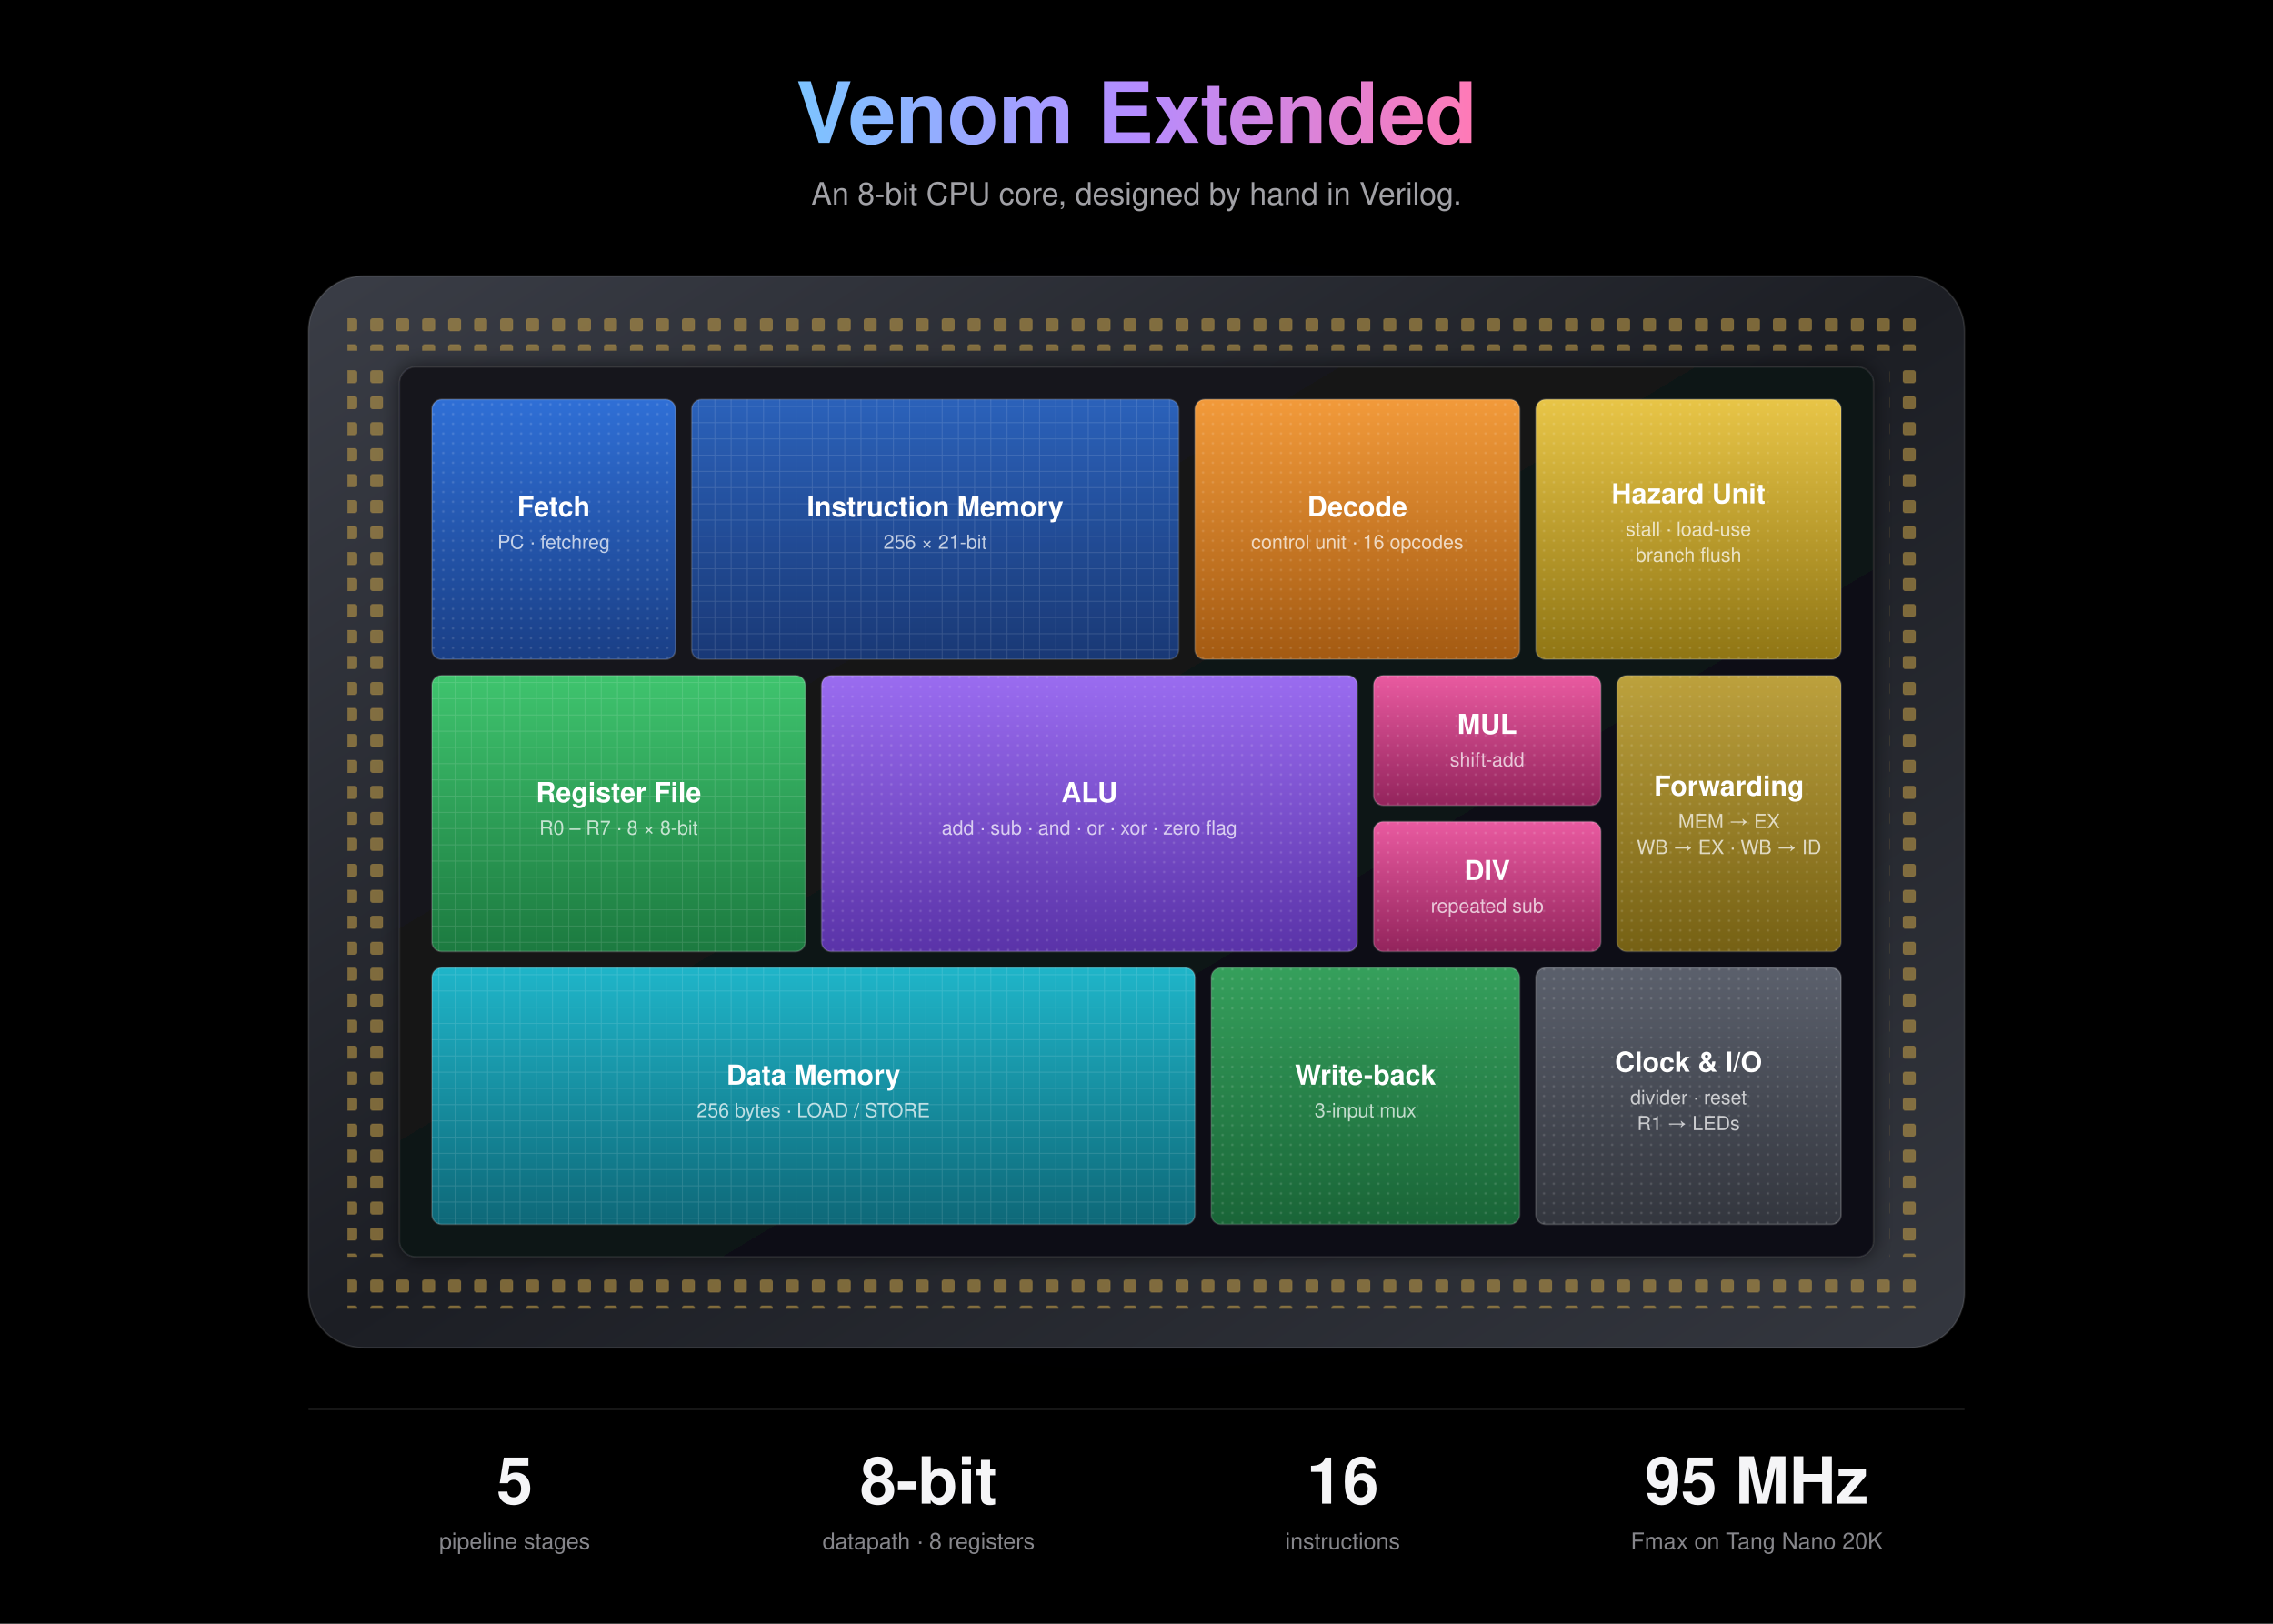
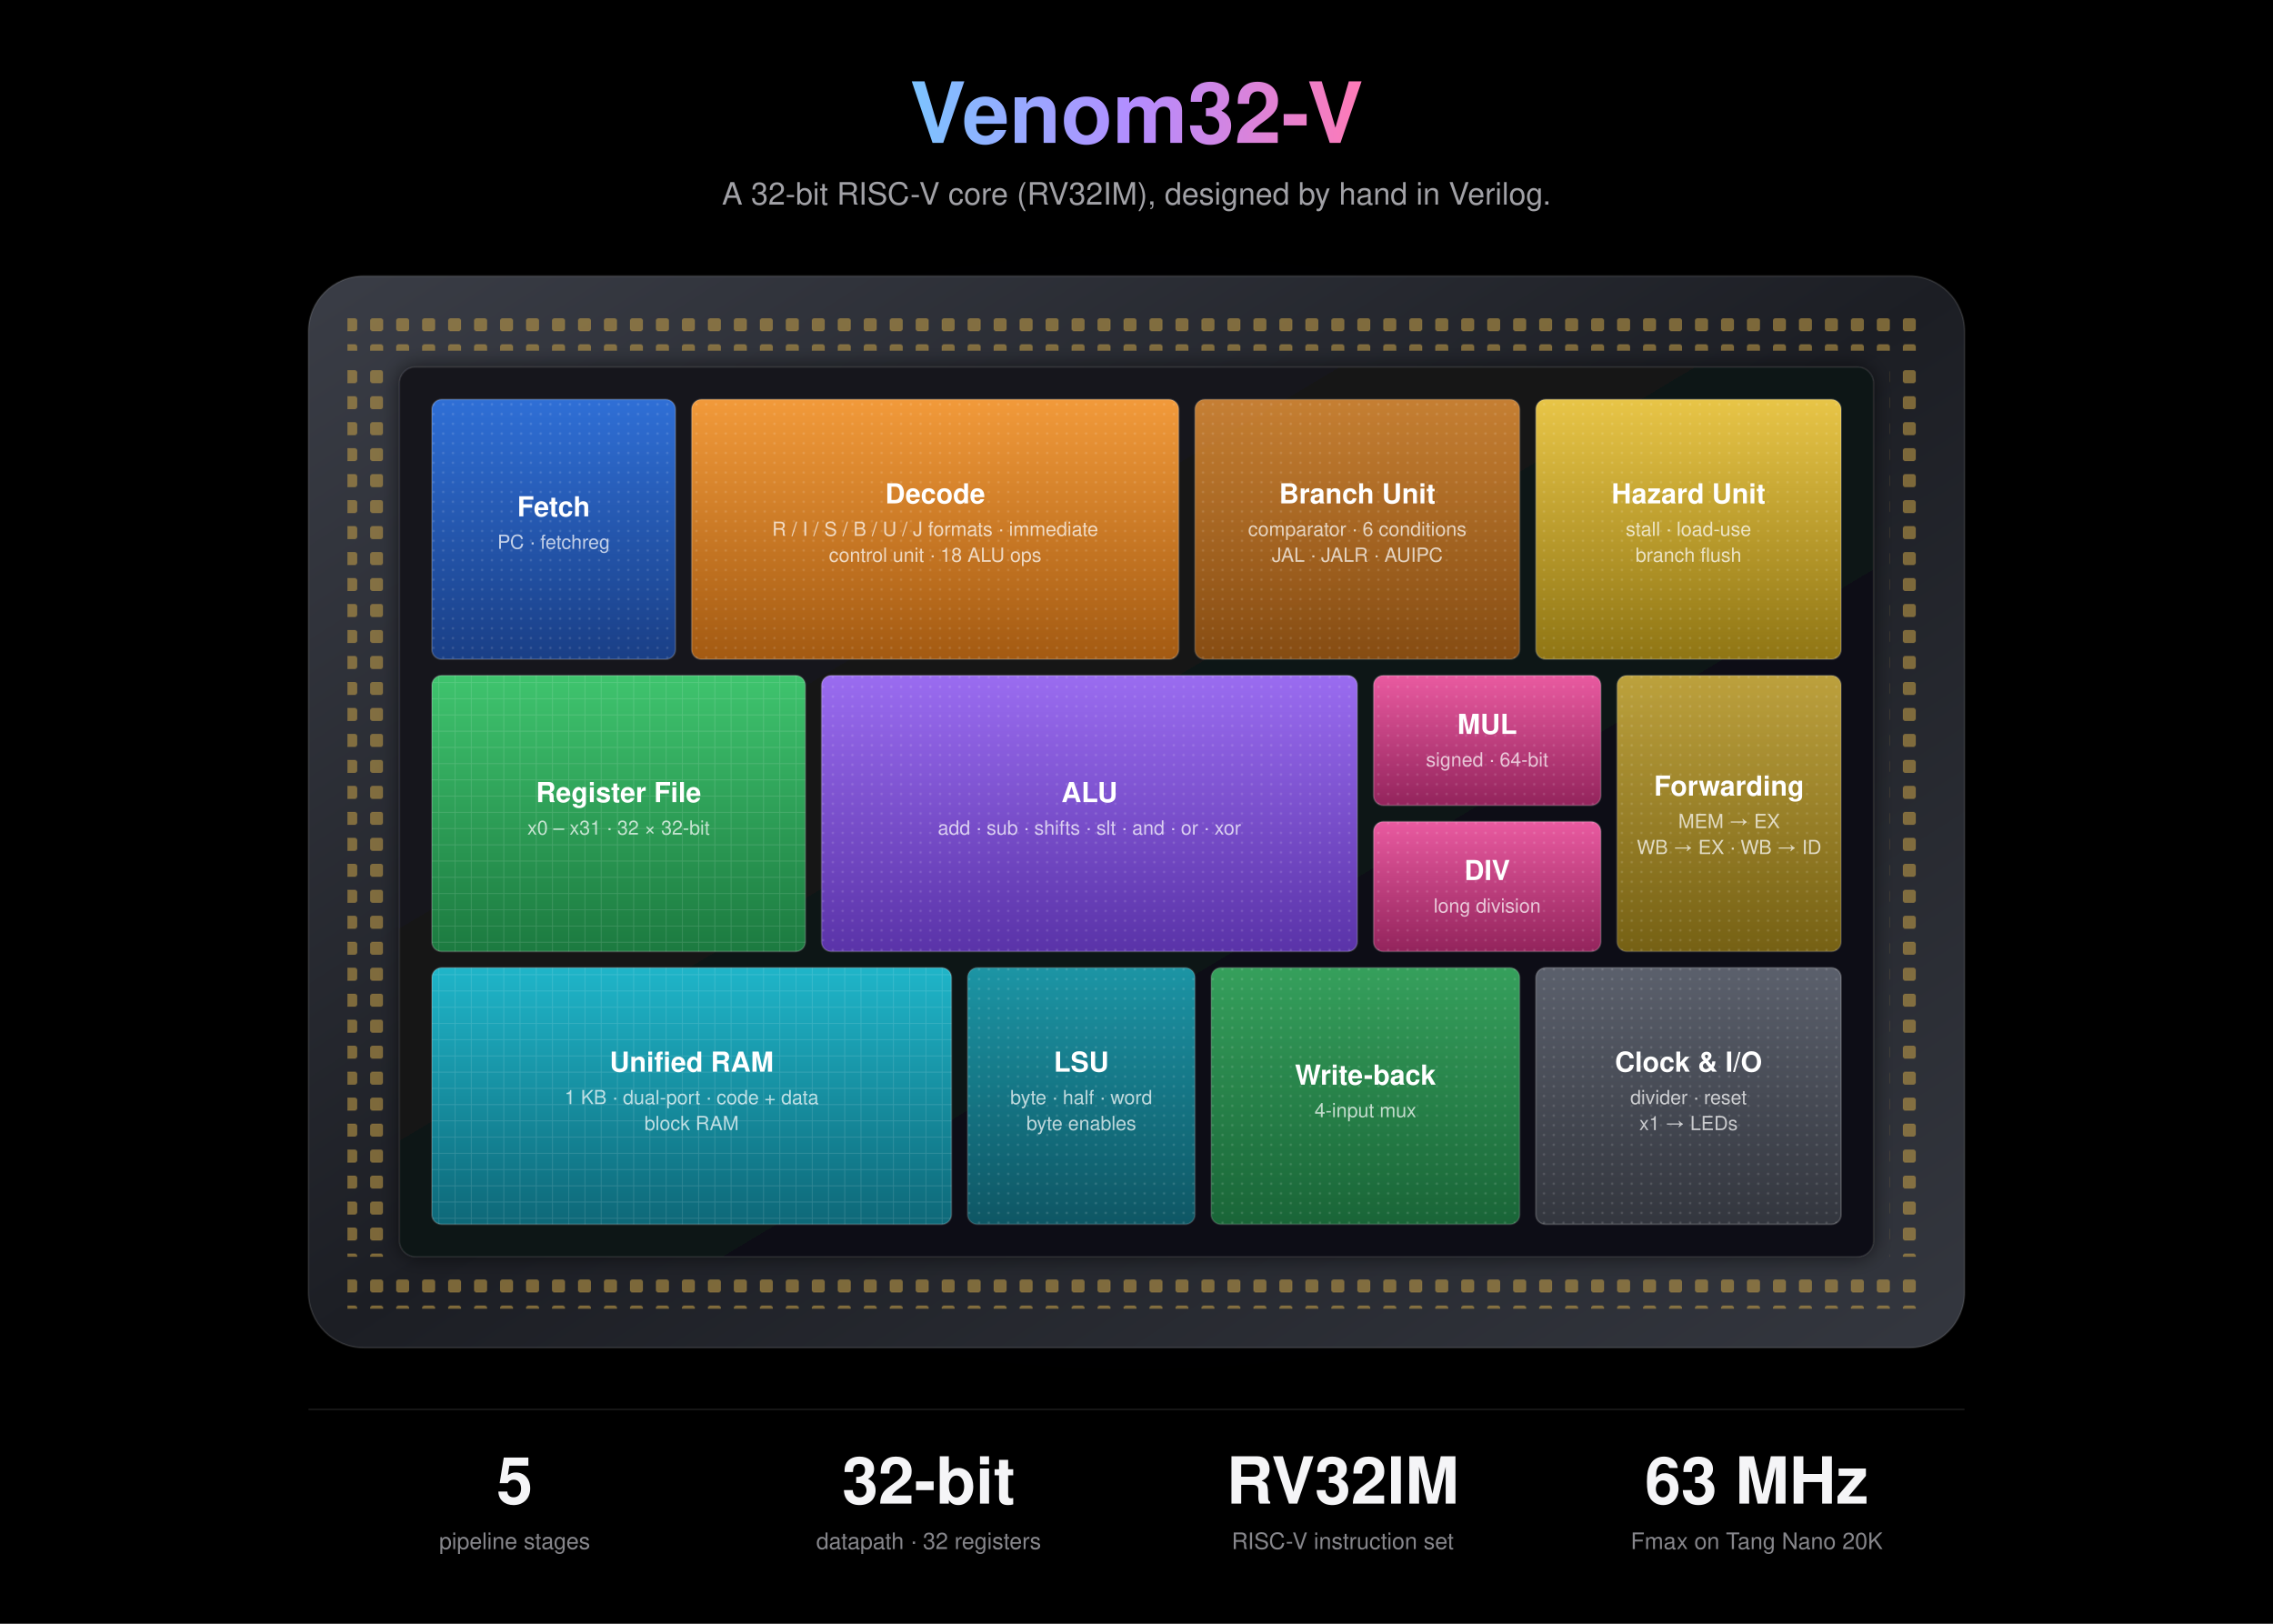
<svg xmlns="http://www.w3.org/2000/svg" viewBox="0 0 1400 1000" width="1400" height="1000" font-family="SF Pro Display, Segoe UI, Helvetica Neue, Helvetica, Arial, sans-serif">
  <defs>
    <linearGradient id="title" x1="0" y1="0" x2="1" y2="0">
      <stop offset="0" stop-color="#7cc4ff" />
      <stop offset="0.5" stop-color="#b48cff" />
      <stop offset="1" stop-color="#ff7ab6" />
    </linearGradient>
    <linearGradient id="pkg" x1="0" y1="0" x2="1" y2="1">
      <stop offset="0" stop-color="#3a3d46" />
      <stop offset="0.5" stop-color="#1c1e24" />
      <stop offset="1" stop-color="#34373f" />
    </linearGradient>
    <linearGradient id="die" x1="0" y1="0" x2="1" y2="1">
      <stop offset="0" stop-color="#15171d" />
      <stop offset="1" stop-color="#0d0e12" />
    </linearGradient>
    <linearGradient id="gBlue" x1="0" y1="0" x2="0" y2="1">
      <stop offset="0" stop-color="#2f6fd6" />
      <stop offset="1" stop-color="#1a3f86" />
    </linearGradient>
    <linearGradient id="gCyan" x1="0" y1="0" x2="0" y2="1">
      <stop offset="0" stop-color="#1fb5c9" />
      <stop offset="1" stop-color="#0e6878" />
    </linearGradient>
    <linearGradient id="gOrange" x1="0" y1="0" x2="0" y2="1">
      <stop offset="0" stop-color="#f29a3a" />
      <stop offset="1" stop-color="#a35a12" />
    </linearGradient>
    <linearGradient id="gGreen" x1="0" y1="0" x2="0" y2="1">
      <stop offset="0" stop-color="#3fc46e" />
      <stop offset="1" stop-color="#1c7a40" />
    </linearGradient>
    <linearGradient id="gPurple" x1="0" y1="0" x2="0" y2="1">
      <stop offset="0" stop-color="#9a6cf0" />
      <stop offset="1" stop-color="#5a33a8" />
    </linearGradient>
    <linearGradient id="gPink" x1="0" y1="0" x2="0" y2="1">
      <stop offset="0" stop-color="#e95aa0" />
      <stop offset="1" stop-color="#93245c" />
    </linearGradient>
    <linearGradient id="gYellow" x1="0" y1="0" x2="0" y2="1">
      <stop offset="0" stop-color="#e8c547" />
      <stop offset="1" stop-color="#8f7514" />
    </linearGradient>
    <linearGradient id="gGray" x1="0" y1="0" x2="0" y2="1">
      <stop offset="0" stop-color="#5b606c" />
      <stop offset="1" stop-color="#33363e" />
    </linearGradient>
    <pattern id="sram" width="10" height="10" patternUnits="userSpaceOnUse">
      <rect width="10" height="10" fill="none" />
      <path d="M0,0 L10,0 M0,0 L0,10" stroke="#ffffff" stroke-opacity="0.13" stroke-width="1" />
    </pattern>
    <pattern id="logic" width="6" height="6" patternUnits="userSpaceOnUse">
      <circle cx="3" cy="3" r="0.8" fill="#ffffff" fill-opacity="0.12" />
    </pattern>
    <pattern id="pins" width="16" height="16" patternUnits="userSpaceOnUse">
      <rect x="4" y="4" width="8" height="8" rx="1.5" fill="#c9a24a" fill-opacity="0.55" />
    </pattern>
    <filter id="glow" x="-30%" y="-30%" width="160%" height="160%">
      <feGaussianBlur stdDeviation="40" />
    </filter>
    <filter id="soft" x="-10%" y="-10%" width="120%" height="120%">
      <feDropShadow dx="0" dy="0" stdDeviation="6" flood-color="#000" flood-opacity="0.6" />
    </filter>
    <style>
      .blk{stroke:#ffffff;stroke-opacity:0.18;stroke-width:1}
      .bn{fill:#ffffff;font-size:17px;font-weight:600;text-anchor:middle}
      .bs{fill:#ffffff;fill-opacity:0.72;font-size:12px;text-anchor:middle}
      .stat{fill:#f5f5f7;font-size:40px;font-weight:700;text-anchor:middle}
      .statl{fill:#86868b;font-size:14px;text-anchor:middle}
    </style>
  </defs>
  <rect width="1400" height="1000" fill="#000000" />
-   <text x="700" y="88" text-anchor="middle" style="font-size:52px;font-weight:700;fill:url(#title)">Venom Extended</text>
-   <text x="700" y="126" text-anchor="middle" style="font-size:19px;fill:#a1a1a6">An 8-bit CPU core, designed by hand in Verilog.</text>
+   <text x="700" y="88" text-anchor="middle" style="font-size:52px;font-weight:700;fill:url(#title)">Venom32-V</text>
+   <text x="700" y="126" text-anchor="middle" style="font-size:19px;fill:#a1a1a6">A 32-bit RISC-V core (RV32IM), designed by hand in Verilog.</text>
  <ellipse cx="700" cy="500" rx="420" ry="260" fill="#6a4cff" fill-opacity="0.22" filter="url(#glow)" />
  <rect x="190" y="170" width="1020" height="660" rx="34" fill="url(#pkg)" />
  <rect x="190" y="170" width="1020" height="660" rx="34" fill="none" stroke="#ffffff" stroke-opacity="0.12" />
  <rect x="214" y="194" width="972" height="22" fill="url(#pins)" />
  <rect x="214" y="784" width="972" height="22" fill="url(#pins)" />
  <rect x="214" y="226" width="22" height="548" fill="url(#pins)" />
  <rect x="1164" y="226" width="22" height="548" fill="url(#pins)" />
  <rect x="246" y="226" width="908" height="548" rx="10" fill="url(#die)" filter="url(#soft)" />
  <rect x="246" y="226" width="908" height="548" rx="10" fill="none" stroke="#ffffff" stroke-opacity="0.10" />
  <rect x="266" y="246" width="150" height="160" rx="6" fill="url(#gBlue)" class="blk" />
  <rect x="266" y="246" width="150" height="160" rx="6" fill="url(#logic)" />
  <text x="341" y="318" class="bn">Fetch</text>
  <text x="341" y="338" class="bs">PC · fetchreg</text>
-   <rect x="426" y="246" width="300" height="160" rx="6" fill="url(#gBlue)" class="blk" opacity="0.85" />
-   <rect x="426" y="246" width="300" height="160" rx="6" fill="url(#sram)" />
-   <text x="576" y="318" class="bn">Instruction Memory</text>
-   <text x="576" y="338" class="bs">256 × 21-bit</text>
-   <rect x="736" y="246" width="200" height="160" rx="6" fill="url(#gOrange)" class="blk" />
+   <rect x="426" y="246" width="300" height="160" rx="6" fill="url(#gOrange)" class="blk" />
+   <rect x="426" y="246" width="300" height="160" rx="6" fill="url(#logic)" />
+   <text x="576" y="310" class="bn">Decode</text>
+   <text x="576" y="330" class="bs">R / I / S / B / U / J formats · immediate</text>
+   <text x="576" y="346" class="bs">control unit · 18 ALU ops</text>
+   <rect x="736" y="246" width="200" height="160" rx="6" fill="url(#gOrange)" class="blk" opacity="0.8" />
  <rect x="736" y="246" width="200" height="160" rx="6" fill="url(#logic)" />
-   <text x="836" y="318" class="bn">Decode</text>
-   <text x="836" y="338" class="bs">control unit · 16 opcodes</text>
+   <text x="836" y="310" class="bn">Branch Unit</text>
+   <text x="836" y="330" class="bs">comparator · 6 conditions</text>
+   <text x="836" y="346" class="bs">JAL · JALR · AUIPC</text>
  <rect x="946" y="246" width="188" height="160" rx="6" fill="url(#gYellow)" class="blk" />
  <rect x="946" y="246" width="188" height="160" rx="6" fill="url(#logic)" />
  <text x="1040" y="310" class="bn">Hazard Unit</text>
  <text x="1040" y="330" class="bs">stall · load-use</text>
  <text x="1040" y="346" class="bs">branch flush</text>
  <rect x="266" y="416" width="230" height="170" rx="6" fill="url(#gGreen)" class="blk" />
  <rect x="266" y="416" width="230" height="170" rx="6" fill="url(#sram)" />
  <text x="381" y="494" class="bn">Register File</text>
-   <text x="381" y="514" class="bs">R0 – R7 · 8 × 8-bit</text>
+   <text x="381" y="514" class="bs">x0 – x31 · 32 × 32-bit</text>
  <rect x="506" y="416" width="330" height="170" rx="6" fill="url(#gPurple)" class="blk" />
  <rect x="506" y="416" width="330" height="170" rx="6" fill="url(#logic)" />
  <text x="671" y="494" class="bn">ALU</text>
-   <text x="671" y="514" class="bs">add · sub · and · or · xor · zero flag</text>
+   <text x="671" y="514" class="bs">add · sub · shifts · slt · and · or · xor</text>
  <rect x="846" y="416" width="140" height="80" rx="6" fill="url(#gPink)" class="blk" />
  <rect x="846" y="416" width="140" height="80" rx="6" fill="url(#logic)" />
  <text x="916" y="452" class="bn">MUL</text>
-   <text x="916" y="472" class="bs">shift-add</text>
+   <text x="916" y="472" class="bs">signed · 64-bit</text>
  <rect x="846" y="506" width="140" height="80" rx="6" fill="url(#gPink)" class="blk" />
  <rect x="846" y="506" width="140" height="80" rx="6" fill="url(#logic)" />
  <text x="916" y="542" class="bn">DIV</text>
-   <text x="916" y="562" class="bs">repeated sub</text>
+   <text x="916" y="562" class="bs">long division</text>
  <rect x="996" y="416" width="138" height="170" rx="6" fill="url(#gYellow)" class="blk" opacity="0.8" />
  <rect x="996" y="416" width="138" height="170" rx="6" fill="url(#logic)" />
  <text x="1065" y="490" class="bn">Forwarding</text>
  <text x="1065" y="510" class="bs">MEM → EX</text>
  <text x="1065" y="526" class="bs">WB → EX · WB → ID</text>
-   <rect x="266" y="596" width="470" height="158" rx="6" fill="url(#gCyan)" class="blk" />
-   <rect x="266" y="596" width="470" height="158" rx="6" fill="url(#sram)" />
-   <text x="501" y="668" class="bn">Data Memory</text>
-   <text x="501" y="688" class="bs">256 bytes · LOAD / STORE</text>
+   <rect x="266" y="596" width="320" height="158" rx="6" fill="url(#gCyan)" class="blk" />
+   <rect x="266" y="596" width="320" height="158" rx="6" fill="url(#sram)" />
+   <text x="426" y="660" class="bn">Unified RAM</text>
+   <text x="426" y="680" class="bs">1 KB · dual-port · code + data</text>
+   <text x="426" y="696" class="bs">block RAM</text>
+   <rect x="596" y="596" width="140" height="158" rx="6" fill="url(#gCyan)" class="blk" opacity="0.8" />
+   <rect x="596" y="596" width="140" height="158" rx="6" fill="url(#logic)" />
+   <text x="666" y="660" class="bn">LSU</text>
+   <text x="666" y="680" class="bs">byte · half · word</text>
+   <text x="666" y="696" class="bs">byte enables</text>
  <rect x="746" y="596" width="190" height="158" rx="6" fill="url(#gGreen)" class="blk" opacity="0.8" />
  <rect x="746" y="596" width="190" height="158" rx="6" fill="url(#logic)" />
  <text x="841" y="668" class="bn">Write-back</text>
-   <text x="841" y="688" class="bs">3-input mux</text>
+   <text x="841" y="688" class="bs">4-input mux</text>
  <rect x="946" y="596" width="188" height="158" rx="6" fill="url(#gGray)" class="blk" />
  <rect x="946" y="596" width="188" height="158" rx="6" fill="url(#logic)" />
  <text x="1040" y="660" class="bn">Clock &amp; I/O</text>
  <text x="1040" y="680" class="bs">divider · reset</text>
-   <text x="1040" y="696" class="bs">R1 → LEDs</text>
+   <text x="1040" y="696" class="bs">x1 → LEDs</text>
  <line x1="190" y1="868" x2="1210" y2="868" stroke="#ffffff" stroke-opacity="0.1" />
  <text x="317" y="926" class="stat">5</text>
  <text x="317" y="954" class="statl">pipeline stages</text>
-   <text x="572" y="926" class="stat">8-bit</text>
-   <text x="572" y="954" class="statl">datapath · 8 registers</text>
-   <text x="827" y="926" class="stat">16</text>
-   <text x="827" y="954" class="statl">instructions</text>
-   <text x="1082" y="926" class="stat">95 MHz</text>
+   <text x="572" y="926" class="stat">32-bit</text>
+   <text x="572" y="954" class="statl">datapath · 32 registers</text>
+   <text x="827" y="926" class="stat">RV32IM</text>
+   <text x="827" y="954" class="statl">RISC-V instruction set</text>
+   <text x="1082" y="926" class="stat">63 MHz</text>
  <text x="1082" y="954" class="statl">Fmax on Tang Nano 20K</text>
</svg>
